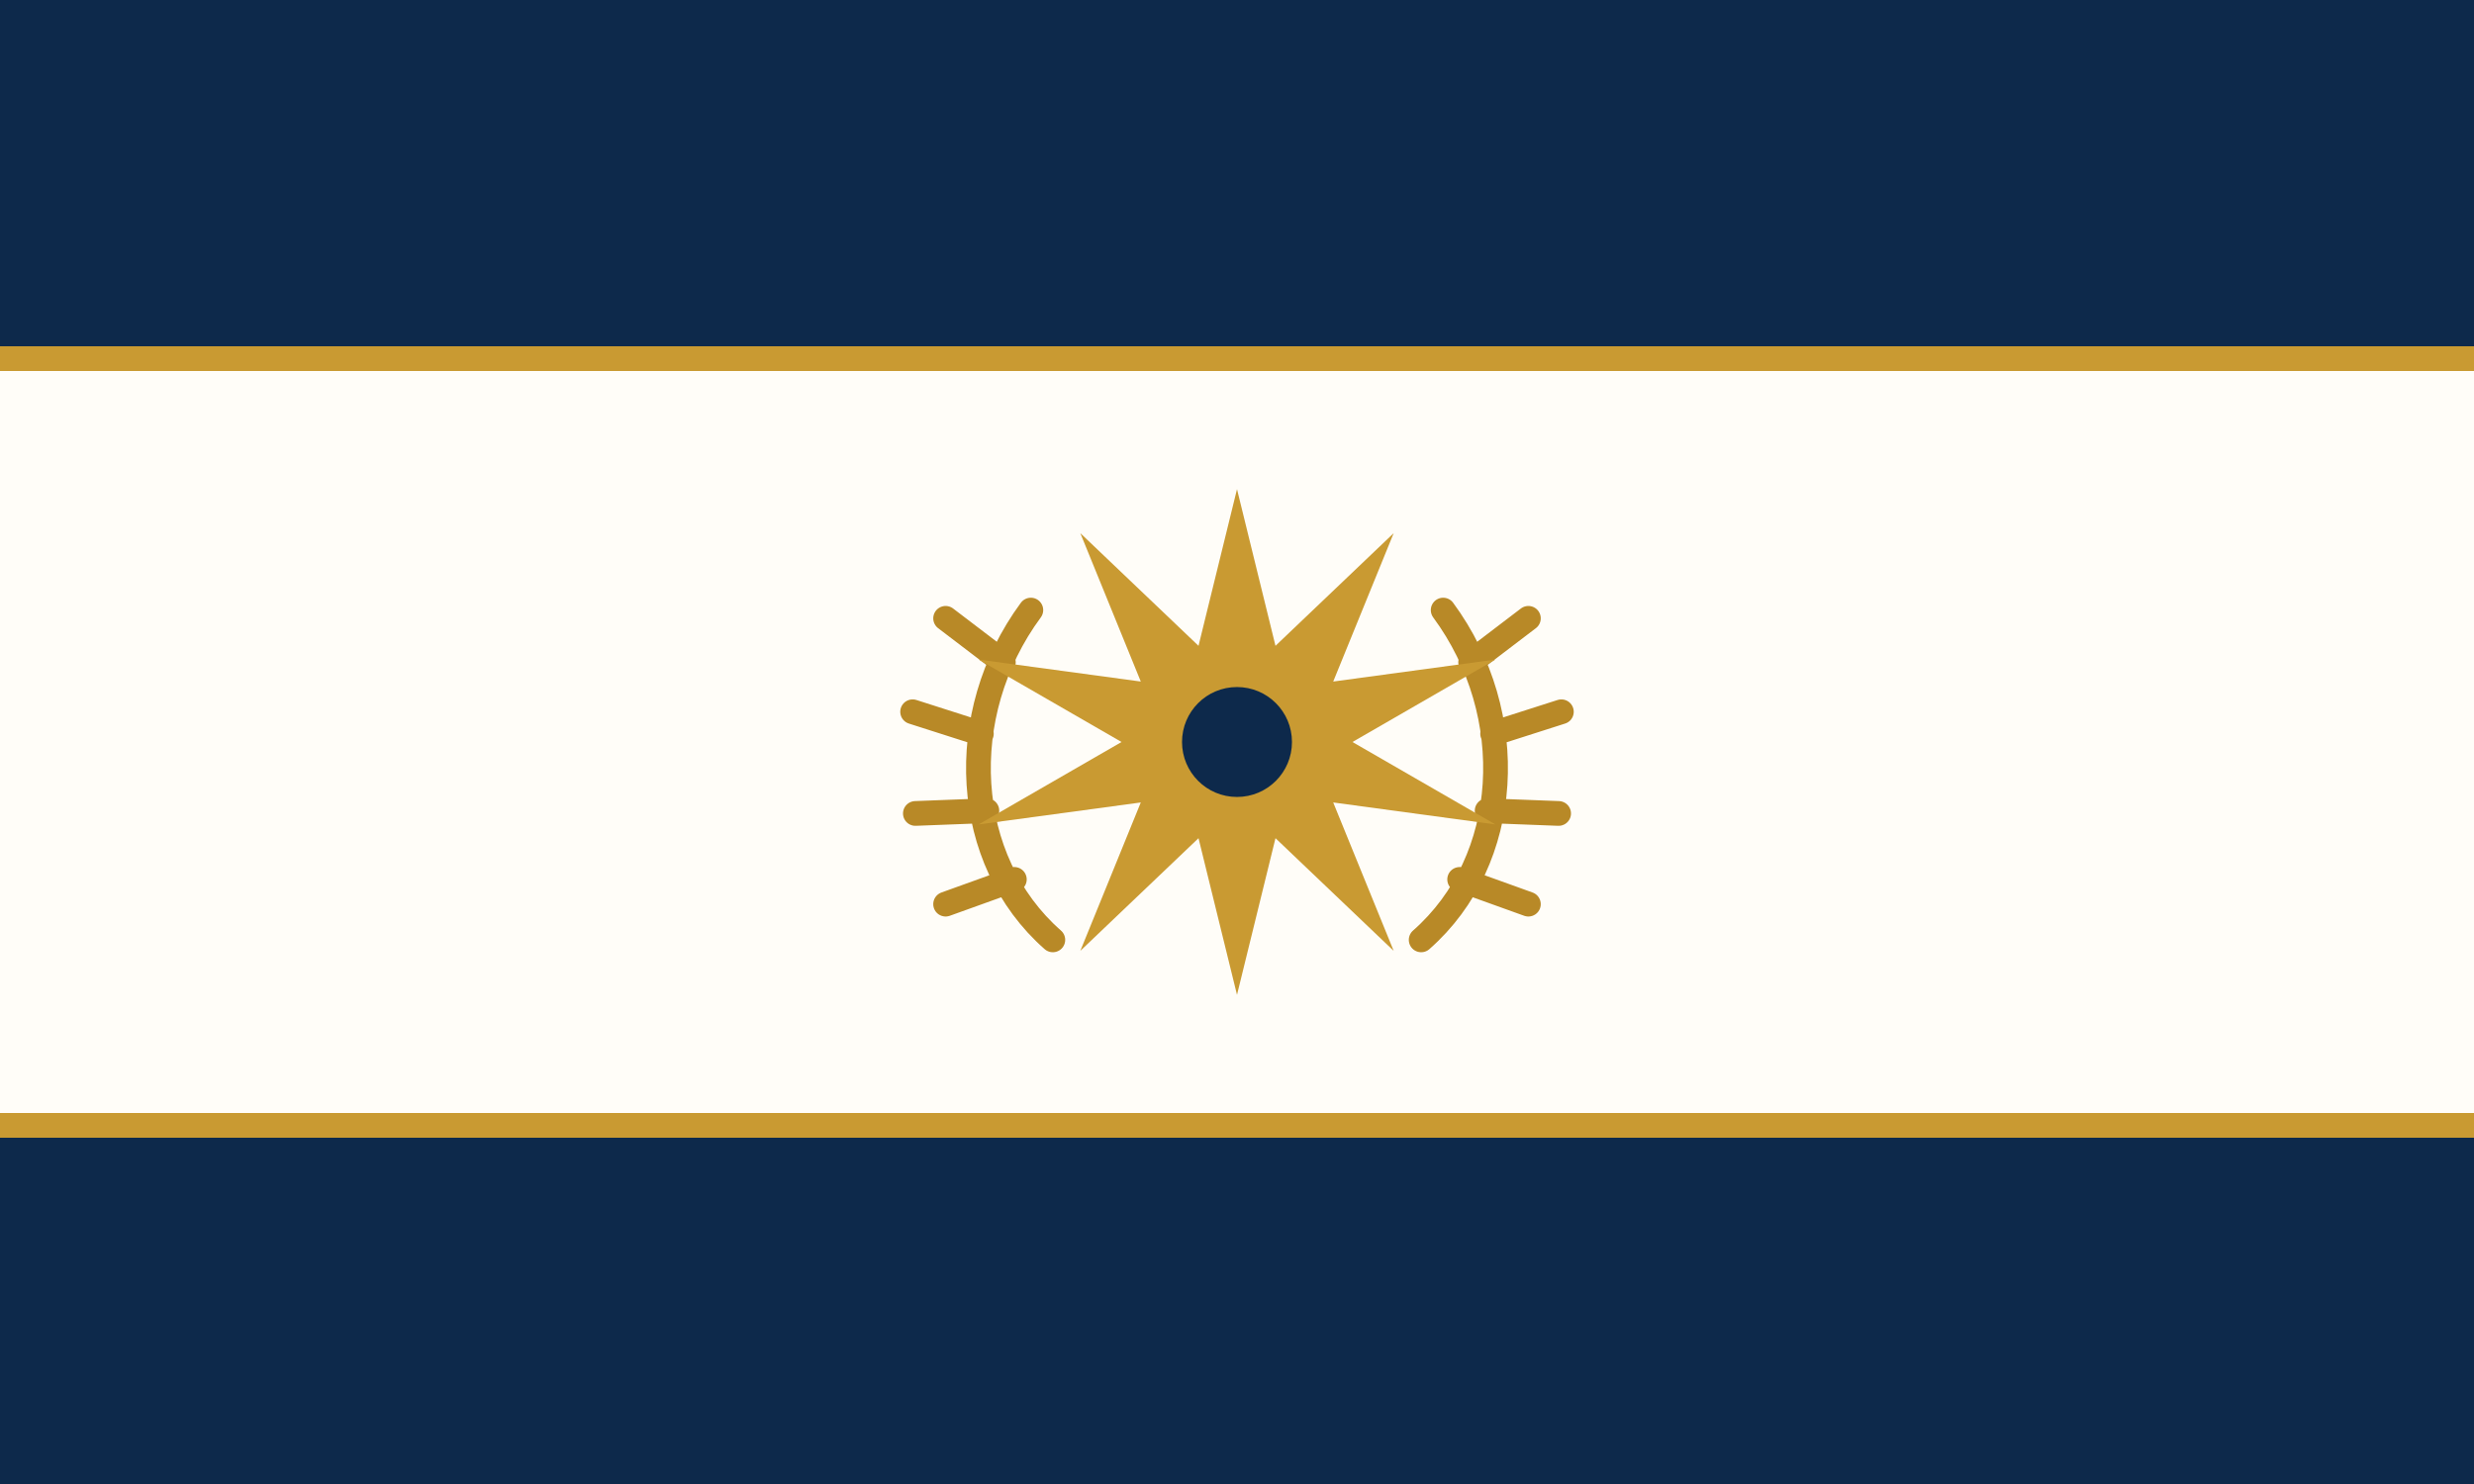
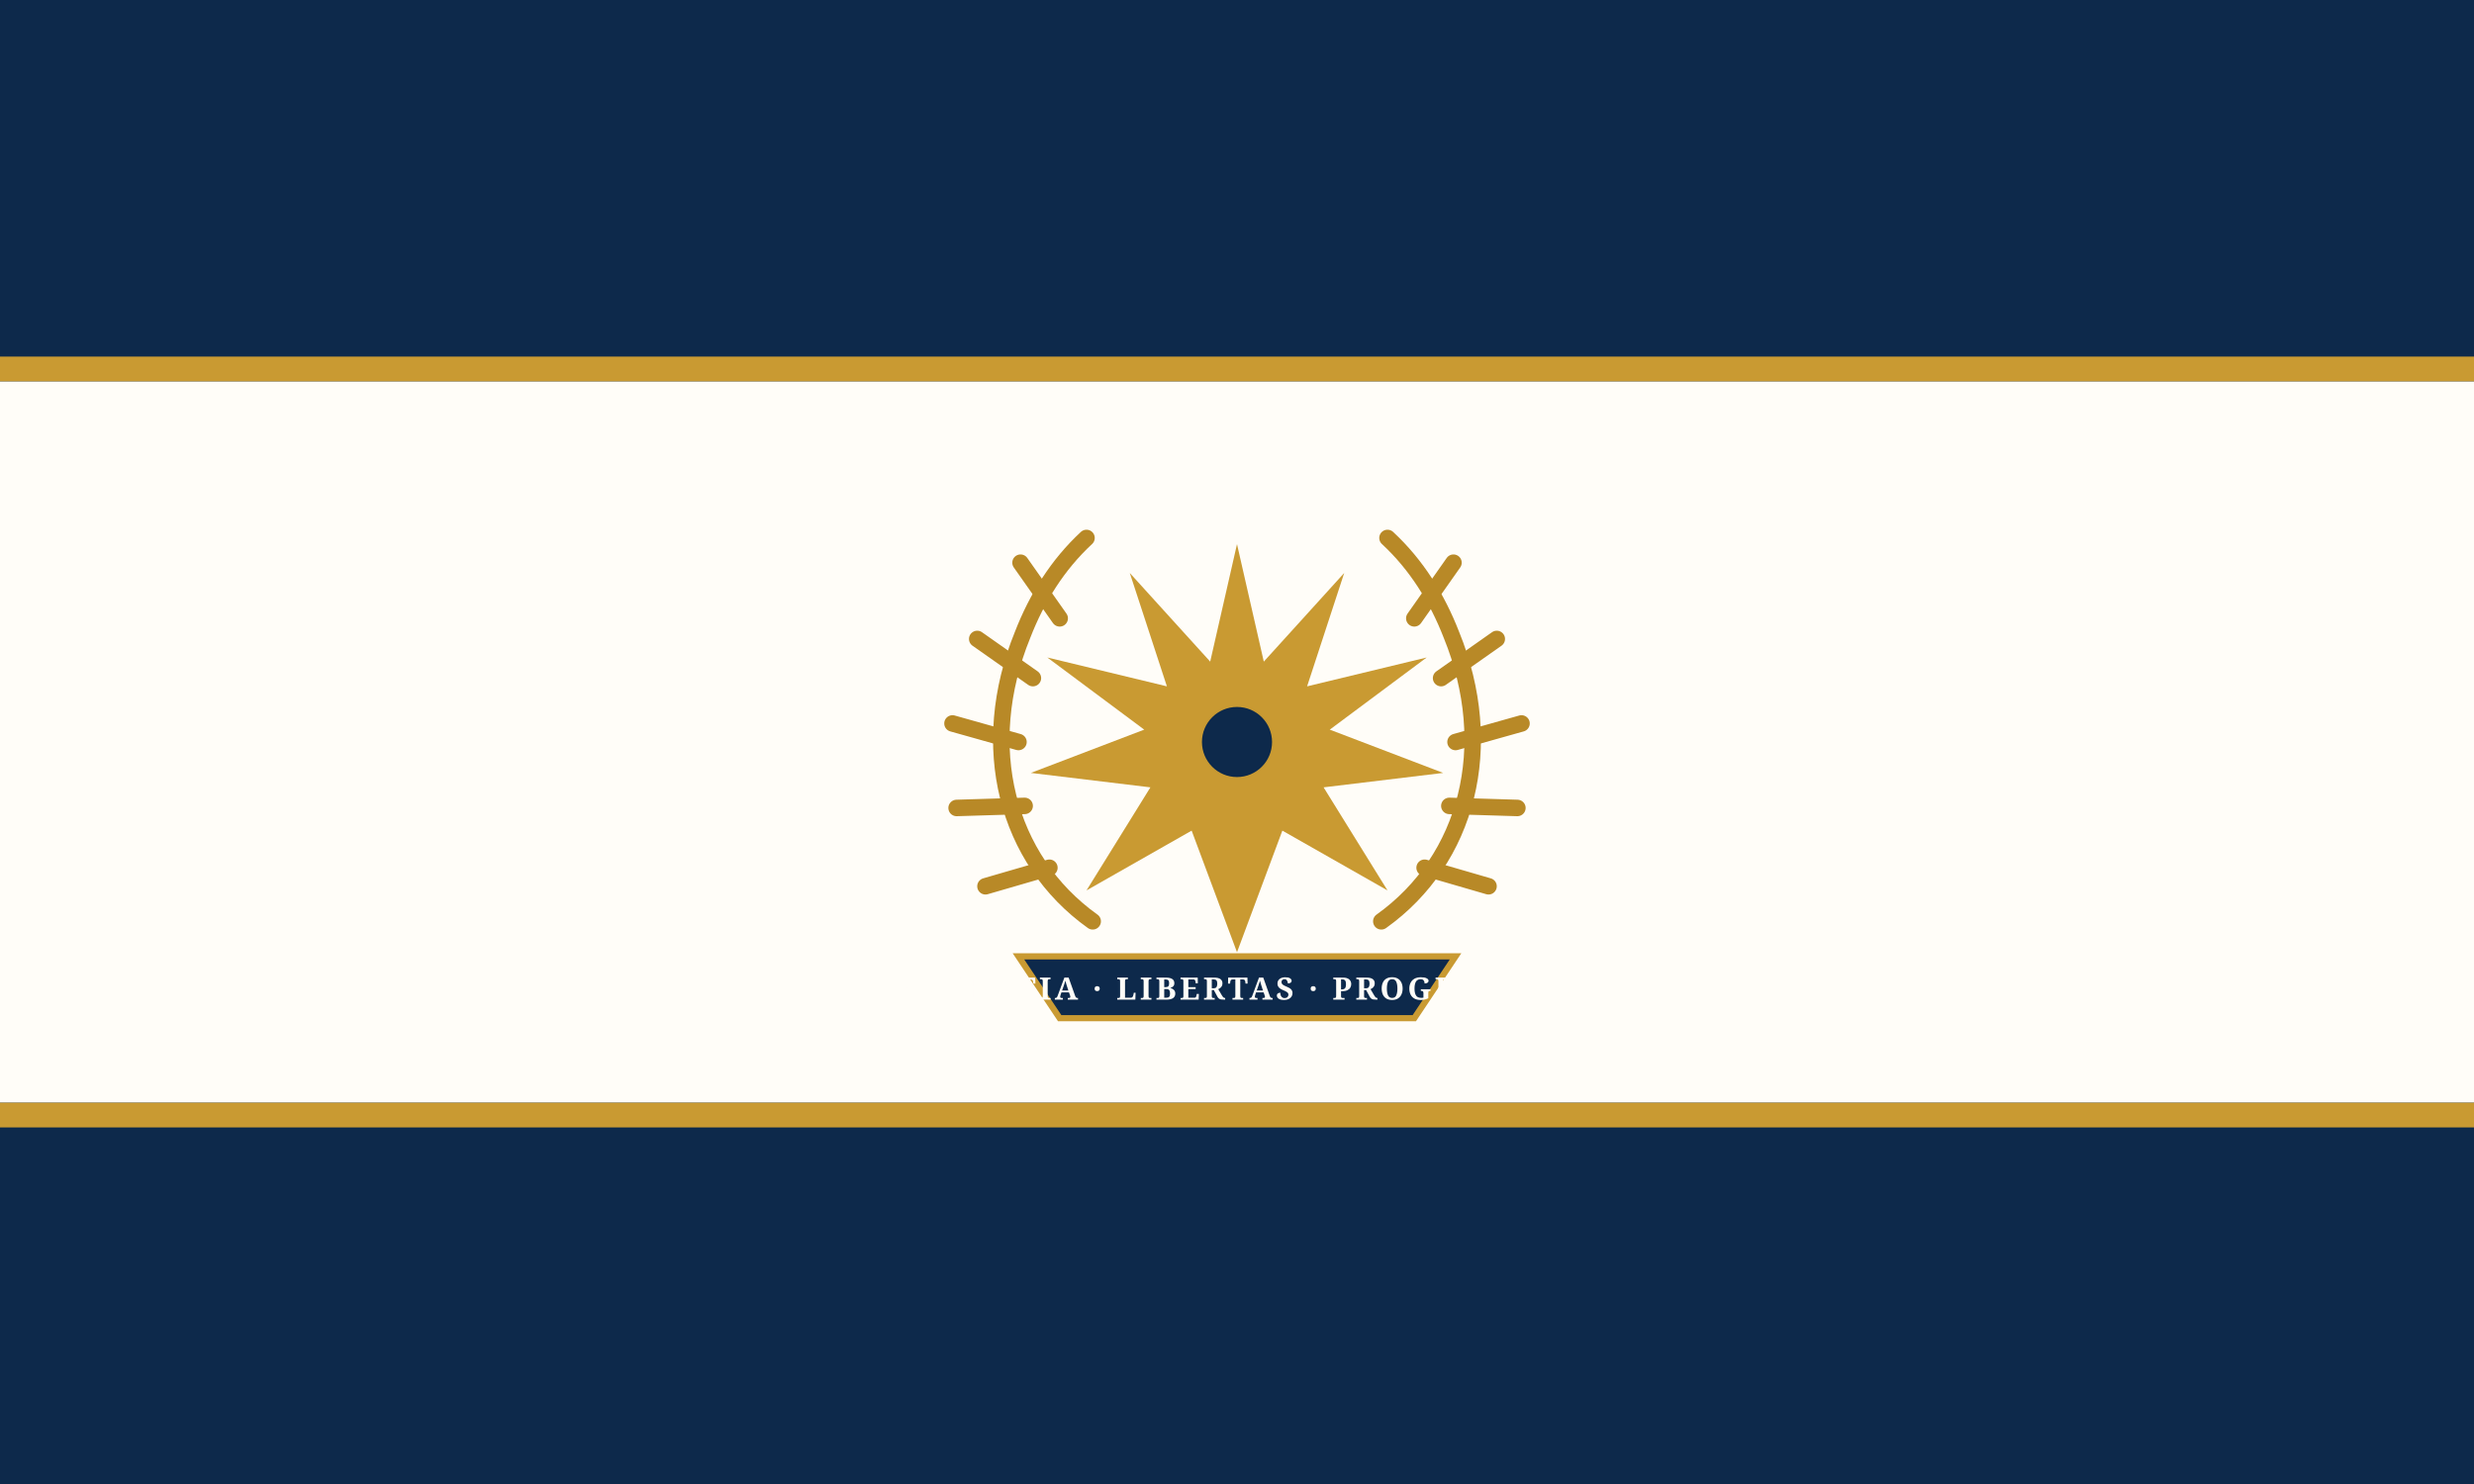
- <svg xmlns="http://www.w3.org/2000/svg" viewBox="0 0 900 540" role="img" aria-labelledby="t">
-   <rect width="900" height="540" fill="#0d294b" />
-   <rect y="135" width="900" height="270" fill="#fffdf8" />
-   <rect y="126" width="900" height="9" fill="#c99a32" />
-   <rect y="405" width="900" height="9" fill="#c99a32" />
-   <g transform="translate(450 270)">
-     <g fill="none" stroke="#b88927" stroke-width="9" stroke-linecap="round">
-       <path d="M-67 72C-100 43-103-10-75-48M-81 50l-25 9M-91 25l-26 1M-93-3l-25-8M-85-29l-21-16" />
-       <path d="M67 72c33-29 36-82 8-120M81 50l25 9M91 25l26 1M93-3l25-8M85-29l21-16" />
+ <svg xmlns="http://www.w3.org/2000/svg" viewBox="0 0 1200 720" role="img" aria-labelledby="title desc">
+   <rect width="1200" height="720" fill="#0d294b" />
+   <rect y="185" width="1200" height="350" fill="#fffdf8" />
+   <rect y="173" width="1200" height="12" fill="#c99a32" />
+   <rect y="535" width="1200" height="12" fill="#c99a32" />
+   <g transform="translate(600 360)">
+     <g fill="none" stroke="#b88927" stroke-width="8" stroke-linecap="round" stroke-linejoin="round">
+       <path d="M-70 87C-112 57-126 2-104-52C-97-70-87-86-73-99" />
+       <path d="M70 87C112 57 126 2 104-52C97-70 87-86 73-99" />
+       <path d="M-91 61l-31 9M-103 31l-33 1M-106 0l-32-9M-99-31l-27-19M-86-60l-19-27" />
+       <path d="M91 61l31 9M103 31l33 1M106 0l32-9M99-31l27-19M86-60l19-27" />
    </g>
-     <path fill="#c99a32" d="M0-92l14 57 43-41-22 54 59-8-52 30 52 30-59-8 22 54-43-41L0 92l-14-57-43 41 22-54-59 8 52-30-52-30 59 8-22-54 43 41z" />
-     <circle r="20" fill="#0d294b" />
+     <path fill="#c99a32" d="M0-96l13 57 39-43-18 55 58-14-47 35 55 21-58 7 31 50-51-29L0 102l-22-59-51 29 31-50-58-7 55-21-47-35 58 14-18-55 39 43z" />
+     <circle r="17" fill="#0d294b" />
+     <path d="M-106 104h212l-20 30H-86z" fill="#0d294b" stroke="#c99a32" stroke-width="3" />
+     <text x="0" y="125" fill="#fffdf8" text-anchor="middle" font-family="Georgia,serif" font-size="15" font-weight="700" letter-spacing="1.6">SCIENTIA · LIBERTAS · PROGRESSUS</text>
  </g>
</svg>
